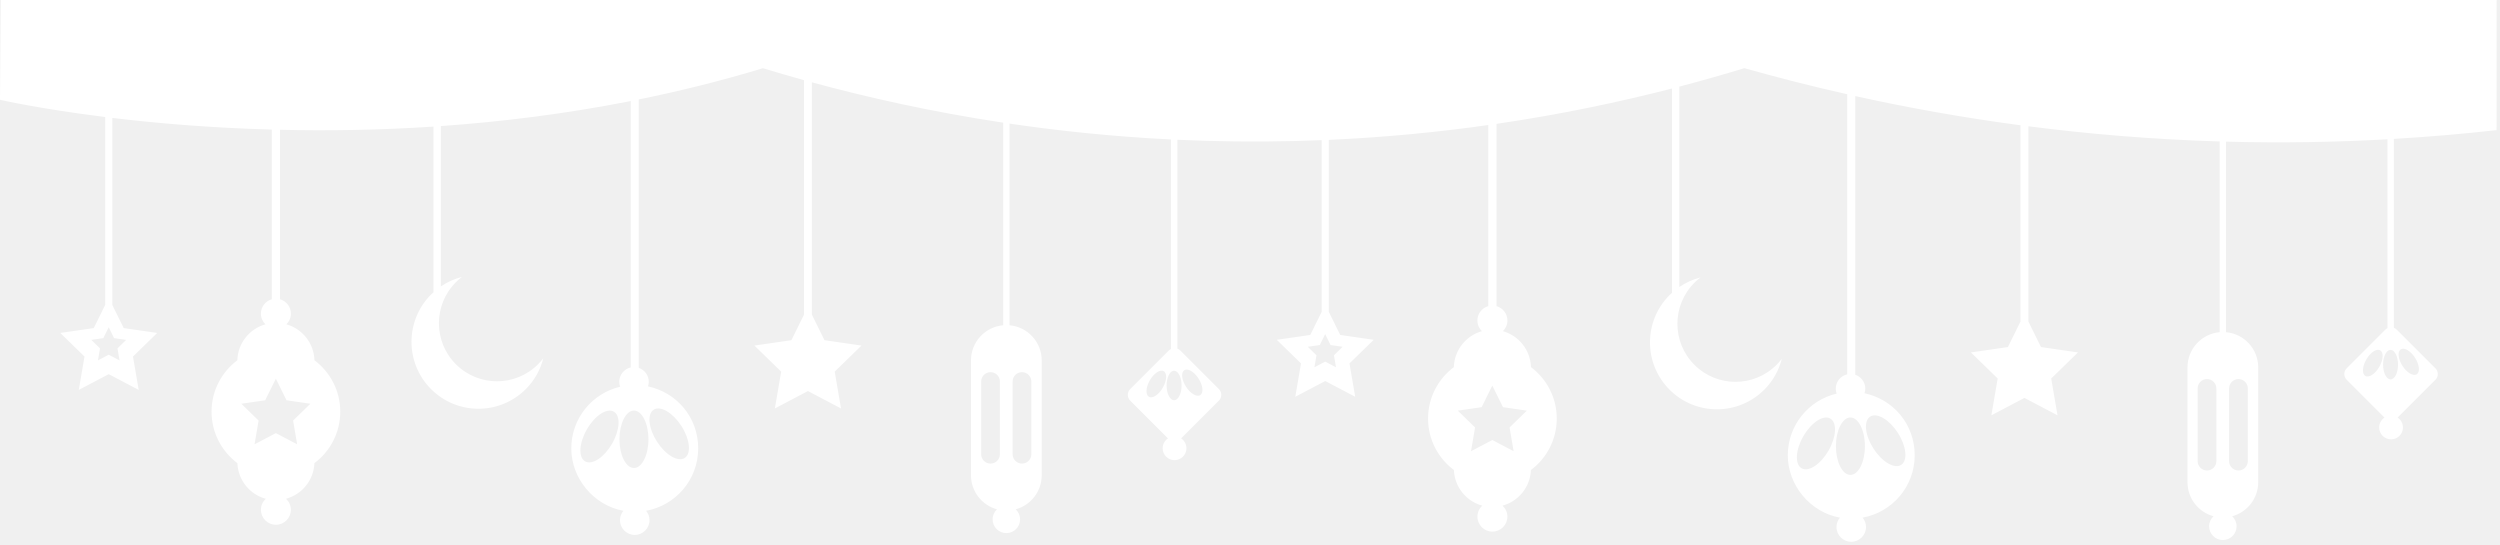
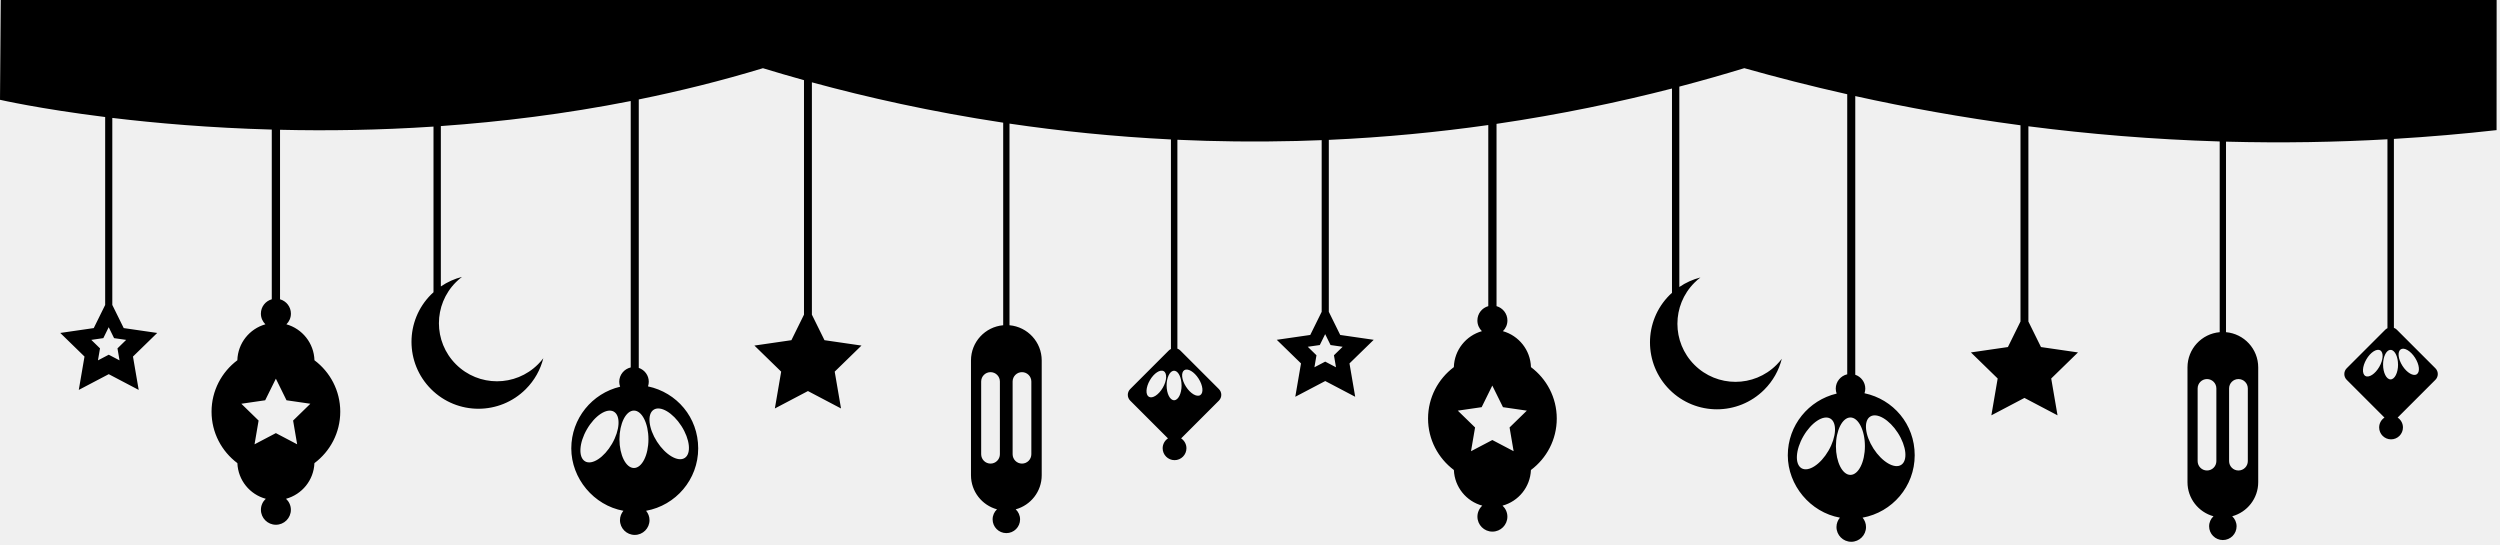
- <svg xmlns="http://www.w3.org/2000/svg" viewBox="0 0 721 157" fill="none" preserveAspectRatio="xMidYMax slice">
-   <g clip-path="url(#clip0_130_345)">
-     <path class="elementor-shape-fill" d="M720.01 37.52C720.01 25.01 720.02 12.51 720.03 0H0.22L0 28.78C0 28.78 11.29 31.38 30.33 33.75V87.95L27.04 94.62L17.38 96.02L24.37 102.83L22.72 112.45L31.36 107.91L40 112.45L38.35 102.83L45.34 96.02L35.68 94.62L32.39 87.95V34.01C44.91 35.51 60.54 36.88 78.38 37.37V86.31C76.57 86.82 75.24 88.47 75.24 90.45C75.24 91.66 75.74 92.75 76.54 93.53C71.97 94.82 68.59 98.95 68.45 103.9C63.94 107.28 61.01 112.66 61.01 118.73C61.01 124.8 63.94 130.18 68.46 133.57C68.66 138.51 72.06 142.61 76.65 143.85C75.79 144.64 75.25 145.76 75.25 147.02C75.25 149.4 77.18 151.34 79.57 151.34C81.96 151.34 83.89 149.41 83.89 147.02C83.89 145.76 83.34 144.64 82.49 143.85C87.08 142.6 90.48 138.5 90.68 133.57C95.2 130.19 98.13 124.81 98.13 118.73C98.13 112.65 95.2 107.28 90.69 103.9C90.54 98.95 87.17 94.82 82.6 93.53C83.4 92.75 83.9 91.66 83.9 90.45C83.9 88.48 82.57 86.83 80.76 86.31V37.43C94.4 37.75 109.29 37.55 125.02 36.51V84.29C124.79 84.5 124.55 84.71 124.33 84.93C116.79 92.47 116.79 104.69 124.33 112.23C131.87 119.77 144.09 119.77 151.63 112.23C154.18 109.68 155.87 106.59 156.69 103.32C156.23 103.93 155.73 104.51 155.17 105.06C148.63 111.6 138.03 111.6 131.49 105.06C124.95 98.52 124.95 87.92 131.49 81.38C132.04 80.83 132.62 80.32 133.23 79.86C131.09 80.4 129.03 81.32 127.14 82.61V36.36C144.57 35.13 163 32.87 181.9 29.14V105.97C180.01 106.4 178.59 108.09 178.59 110.11C178.59 110.61 178.69 111.08 178.85 111.53C170.78 113.43 164.76 120.66 164.76 129.32C164.76 137.98 171.24 145.76 179.79 147.31C179.18 148.05 178.8 148.98 178.8 150.01C178.8 152.36 180.71 154.27 183.06 154.27C185.41 154.27 187.32 152.36 187.32 150.01C187.32 148.98 186.94 148.05 186.33 147.31C194.87 145.77 201.36 138.31 201.36 129.32C201.36 120.33 195.15 113.19 186.88 111.43C187.02 111.01 187.11 110.58 187.11 110.11C187.11 108.24 185.9 106.67 184.22 106.1V28.68C196.02 26.28 208 23.32 220.03 19.67C223.79 20.82 227.74 21.97 231.87 23.12V90.75L228.24 98.11L217.57 99.66L225.29 107.18L223.47 117.8L233.01 112.78L242.55 117.8L240.73 107.18L248.45 99.66L237.78 98.11L234.15 90.75V23.74C250.05 28.07 268.56 32.24 289.32 35.38V93.8C284.11 94.26 280.03 98.62 280.03 103.95V137.06C280.03 141.76 283.21 145.71 287.53 146.89C286.75 147.61 286.27 148.64 286.27 149.79C286.27 151.97 288.04 153.75 290.23 153.75C292.42 153.75 294.19 151.98 294.19 149.79C294.19 148.65 293.7 147.61 292.93 146.89C297.25 145.71 300.43 141.76 300.43 137.06V103.95C300.43 98.63 296.35 94.26 291.14 93.8V35.65C305.62 37.78 321.18 39.4 337.7 40.22V100.65C337.48 100.76 337.26 100.9 337.08 101.08L325.95 112.21C325.03 113.13 325.03 114.62 325.95 115.54L336.84 126.43C335.92 127.04 335.31 128.09 335.31 129.28C335.31 131.17 336.85 132.71 338.74 132.71C340.63 132.71 342.17 131.17 342.17 129.28C342.17 128.09 341.56 127.04 340.64 126.43L351.53 115.54C352.45 114.62 352.45 113.13 351.53 112.21L340.4 101.08C340.15 100.83 339.87 100.66 339.56 100.55V40.31C350.64 40.82 362.14 40.96 374.03 40.66C376.43 40.6 378.81 40.51 381.17 40.42V89.93L377.88 96.6L368.22 98L375.21 104.81L373.56 114.43L382.2 109.89L390.84 114.43L389.19 104.81L396.18 98L386.52 96.6L383.23 89.93V40.34C399.48 39.61 414.84 38.1 429.22 36.06V88.29C427.41 88.8 426.08 90.45 426.08 92.43C426.08 93.64 426.58 94.73 427.38 95.51C422.81 96.8 419.43 100.93 419.29 105.88C414.78 109.26 411.85 114.64 411.85 120.71C411.85 126.78 414.78 132.16 419.3 135.55C419.5 140.49 422.9 144.59 427.49 145.83C426.63 146.62 426.09 147.74 426.09 149C426.09 151.38 428.02 153.32 430.41 153.32C432.8 153.32 434.73 151.39 434.73 149C434.73 147.74 434.18 146.62 433.33 145.83C437.92 144.58 441.32 140.48 441.52 135.55C446.04 132.17 448.97 126.79 448.97 120.71C448.97 114.63 446.04 109.26 441.53 105.88C441.38 100.93 438.01 96.8 433.44 95.51C434.24 94.73 434.74 93.64 434.74 92.43C434.74 90.46 433.41 88.81 431.6 88.29V35.72C450.22 32.99 467.15 29.4 482.2 25.53V84.45C481.97 84.66 481.73 84.87 481.51 85.09C473.97 92.63 473.97 104.85 481.51 112.39C489.05 119.93 501.27 119.93 508.81 112.39C511.36 109.84 513.05 106.75 513.87 103.48C513.41 104.09 512.91 104.67 512.35 105.22C505.81 111.76 495.21 111.76 488.67 105.22C482.13 98.68 482.13 88.08 488.67 81.54C489.22 80.99 489.8 80.48 490.41 80.02C488.27 80.56 486.21 81.48 484.32 82.77V24.98C490.95 23.24 497.2 21.45 503.06 19.66C512.32 22.27 522.23 24.82 532.74 27.18V107.95C530.85 108.38 529.43 110.07 529.43 112.09C529.43 112.59 529.53 113.06 529.69 113.51C521.62 115.41 515.6 122.65 515.6 131.3C515.6 139.95 522.08 147.74 530.63 149.29C530.02 150.03 529.64 150.96 529.64 151.99C529.64 154.34 531.55 156.25 533.9 156.25C536.25 156.25 538.16 154.34 538.16 151.99C538.16 150.96 537.78 150.03 537.17 149.29C545.71 147.75 552.2 140.29 552.2 131.3C552.2 122.31 545.99 115.17 537.72 113.41C537.86 112.99 537.95 112.56 537.95 112.09C537.95 110.22 536.74 108.65 535.06 108.08V27.71C549.81 30.97 565.72 33.87 582.71 36.13V92.73L579.08 100.09L568.41 101.64L576.13 109.16L574.31 119.78L583.85 114.76L593.39 119.78L591.57 109.16L599.29 101.64L588.62 100.09L584.99 92.73V36.42C602.32 38.65 620.75 40.21 640.16 40.8V95.8C634.95 96.26 630.87 100.62 630.87 105.95V139.06C630.87 143.76 634.05 147.71 638.37 148.89C637.59 149.61 637.11 150.64 637.11 151.79C637.11 153.97 638.88 155.75 641.07 155.75C643.26 155.75 645.03 153.98 645.03 151.79C645.03 150.65 644.54 149.61 643.77 148.89C648.09 147.71 651.27 143.76 651.27 139.06V105.95C651.27 100.63 647.19 96.26 641.98 95.8V40.85C658.32 41.29 673.87 40.99 688.54 40.17V94.65C688.32 94.76 688.1 94.9 687.92 95.08L676.79 106.21C675.87 107.13 675.87 108.62 676.79 109.54L687.68 120.43C686.76 121.04 686.15 122.09 686.15 123.28C686.15 125.17 687.69 126.71 689.58 126.71C691.47 126.71 693.01 125.17 693.01 123.28C693.01 122.09 692.4 121.04 691.48 120.43L702.37 109.54C703.29 108.62 703.29 107.13 702.37 106.21L691.24 95.08C690.99 94.83 690.71 94.66 690.4 94.55V40.06C700.75 39.45 710.65 38.58 720.08 37.52H720.01ZM36.39 98.02L33.88 100.47L34.47 103.93L31.36 102.3L28.25 103.93L28.84 100.47L26.33 98.02L29.8 97.52L31.35 94.37L32.9 97.52L36.37 98.02H36.39ZM85.71 128.14L79.56 124.91L73.41 128.14L74.58 121.29L69.6 116.44L76.48 115.44L79.56 109.21L82.63 115.44L89.51 116.44L84.53 121.29L85.7 128.14H85.71ZM176.51 127.98C174.22 131.94 170.75 134.21 168.75 133.06C166.75 131.9 166.98 127.76 169.27 123.8C171.56 119.84 175.03 117.57 177.03 118.72C179.03 119.88 178.8 124.02 176.51 127.98ZM188.53 118.16C190.47 116.91 194.05 119.02 196.52 122.86C198.99 126.71 199.42 130.84 197.47 132.08C195.53 133.33 191.95 131.22 189.48 127.38C187.01 123.54 186.58 119.4 188.53 118.16ZM182.83 134.97C180.52 134.97 178.65 131.26 178.65 126.69C178.65 122.12 180.52 118.41 182.83 118.41C185.14 118.41 187.01 122.12 187.01 126.69C187.01 131.26 185.14 134.97 182.83 134.97ZM288.37 131C288.37 132.49 287.16 133.7 285.67 133.7C284.18 133.7 282.97 132.49 282.97 131V110.03C282.97 108.54 284.18 107.33 285.67 107.33C287.16 107.33 288.37 108.54 288.37 110.03V131ZM292.04 110.03C292.04 108.54 293.25 107.33 294.74 107.33C296.23 107.33 297.44 108.54 297.44 110.03V131C297.44 132.49 296.23 133.7 294.74 133.7C293.25 133.7 292.04 132.49 292.04 131V110.03ZM335.35 111.82C334.17 113.86 332.38 115.03 331.35 114.44C330.32 113.84 330.44 111.71 331.62 109.67C332.8 107.63 334.59 106.46 335.62 107.05C336.65 107.65 336.53 109.78 335.35 111.82ZM341.55 106.76C342.55 106.12 344.4 107.2 345.67 109.19C346.94 111.18 347.16 113.3 346.16 113.95C345.16 114.59 343.31 113.51 342.04 111.52C340.77 109.54 340.55 107.41 341.55 106.76ZM340.77 111.16C340.77 113.52 339.8 115.43 338.61 115.43C337.42 115.43 336.45 113.52 336.45 111.16C336.45 108.95 337.3 107.15 338.39 106.94H338.82C339.91 107.16 340.76 108.95 340.76 111.16H340.77ZM387.22 100.01L384.71 102.46L385.3 105.92L382.19 104.29L379.08 105.92L379.67 102.46L377.16 100.01L380.63 99.51L382.18 96.36L383.73 99.51L387.2 100.01H387.22ZM436.54 130.13L430.39 126.9L424.24 130.13L425.41 123.28L420.43 118.43L427.31 117.43L430.38 111.2L433.46 117.43L440.34 118.43L435.36 123.28L436.53 130.13H436.54ZM527.34 129.97C525.05 133.93 521.58 136.2 519.58 135.05C517.58 133.89 517.81 129.75 520.1 125.79C522.39 121.83 525.86 119.56 527.86 120.71C529.86 121.87 529.63 126.01 527.34 129.97ZM539.36 120.15C541.3 118.9 544.88 121.01 547.35 124.85C549.82 128.7 550.25 132.83 548.3 134.07C546.36 135.32 542.78 133.21 540.31 129.37C537.84 125.52 537.41 121.39 539.36 120.15ZM533.66 136.96C531.35 136.96 529.48 133.25 529.48 128.68C529.48 124.11 531.35 120.4 533.66 120.4C535.97 120.4 537.84 124.11 537.84 128.68C537.84 133.25 535.97 136.96 533.66 136.96ZM639.2 132.99C639.2 134.48 637.99 135.69 636.5 135.69C635.01 135.69 633.8 134.48 633.8 132.99V112.02C633.8 110.53 635.01 109.32 636.5 109.32C637.99 109.32 639.2 110.53 639.2 112.02V132.99ZM642.87 112.02C642.87 110.53 644.08 109.32 645.57 109.32C647.06 109.32 648.27 110.53 648.27 112.02V132.99C648.27 134.48 647.06 135.69 645.57 135.69C644.08 135.69 642.87 134.48 642.87 132.99V112.02ZM686.18 105.81C685 107.85 683.21 109.02 682.18 108.43C681.15 107.83 681.27 105.7 682.45 103.66C683.63 101.62 685.42 100.45 686.45 101.04C687.48 101.64 687.36 103.77 686.18 105.81ZM692.38 100.75C693.38 100.11 695.23 101.19 696.5 103.18C697.77 105.17 697.99 107.29 696.99 107.94C695.99 108.58 694.14 107.5 692.87 105.51C691.6 103.53 691.38 101.4 692.38 100.75ZM691.6 105.15C691.6 107.51 690.63 109.42 689.44 109.42C688.25 109.42 687.28 107.51 687.28 105.15C687.28 102.94 688.13 101.14 689.22 100.92H689.65C690.74 101.14 691.59 102.93 691.59 105.15H691.6Z" fill="white" />
-   </g>
-   <defs>
-     <clipPath id="clip0_130_345">
-       <rect width="720.03" height="156.25" fill="white" />
-     </clipPath>
-   </defs>
+ <svg xmlns="http://www.w3.org/2000/svg" viewBox="0 0 721 157" preserveAspectRatio="xMidYMax slice">
+   <path class="elementor-shape-fill" d="M720.01 37.52C720.01 25.01 720.02 12.51 720.03 0H0.22L0 28.78C0 28.78 11.29 31.38 30.33 33.75V87.95L27.04 94.62L17.38 96.02L24.37 102.83L22.72 112.45L31.36 107.91L40 112.45L38.35 102.83L45.34 96.02L35.68 94.62L32.39 87.95V34.01C44.91 35.51 60.54 36.88 78.38 37.37V86.31C76.57 86.82 75.24 88.47 75.24 90.45C75.24 91.66 75.74 92.75 76.54 93.53C71.97 94.82 68.59 98.95 68.45 103.9C63.94 107.28 61.01 112.66 61.01 118.73C61.01 124.8 63.94 130.18 68.46 133.57C68.66 138.51 72.06 142.61 76.65 143.85C75.79 144.64 75.25 145.76 75.25 147.02C75.25 149.4 77.18 151.34 79.57 151.34C81.96 151.34 83.89 149.41 83.89 147.02C83.89 145.76 83.34 144.64 82.49 143.85C87.08 142.6 90.48 138.5 90.68 133.57C95.2 130.19 98.13 124.81 98.13 118.73C98.13 112.65 95.2 107.28 90.69 103.9C90.54 98.95 87.17 94.82 82.6 93.53C83.4 92.75 83.9 91.66 83.9 90.45C83.9 88.48 82.57 86.83 80.76 86.31V37.43C94.4 37.75 109.29 37.55 125.02 36.51V84.29C124.79 84.5 124.55 84.71 124.33 84.93C116.79 92.47 116.79 104.69 124.33 112.23C131.87 119.77 144.09 119.77 151.63 112.23C154.18 109.68 155.87 106.59 156.69 103.32C156.23 103.93 155.73 104.51 155.17 105.06C148.63 111.6 138.03 111.6 131.49 105.06C124.95 98.52 124.95 87.92 131.49 81.38C132.04 80.83 132.62 80.32 133.23 79.86C131.09 80.4 129.03 81.32 127.14 82.61V36.36C144.57 35.13 163 32.87 181.9 29.14V105.97C180.01 106.4 178.59 108.09 178.59 110.11C178.59 110.61 178.69 111.08 178.85 111.53C170.78 113.43 164.76 120.66 164.76 129.32C164.76 137.98 171.24 145.76 179.79 147.31C179.18 148.05 178.8 148.98 178.8 150.01C178.8 152.36 180.71 154.27 183.06 154.27C185.41 154.27 187.32 152.36 187.32 150.01C187.32 148.98 186.94 148.05 186.33 147.31C194.87 145.77 201.36 138.31 201.36 129.32C201.36 120.33 195.15 113.19 186.88 111.43C187.02 111.01 187.11 110.58 187.11 110.11C187.11 108.24 185.9 106.67 184.22 106.1V28.68C196.02 26.28 208 23.32 220.03 19.67C223.79 20.82 227.74 21.97 231.87 23.12V90.75L228.24 98.11L217.57 99.66L225.29 107.18L223.47 117.8L233.01 112.78L242.55 117.8L240.73 107.18L248.45 99.66L237.78 98.11L234.15 90.75V23.74C250.05 28.07 268.56 32.24 289.32 35.38V93.8C284.11 94.26 280.03 98.62 280.03 103.95V137.06C280.03 141.76 283.21 145.71 287.53 146.89C286.75 147.61 286.27 148.64 286.27 149.79C286.27 151.97 288.04 153.75 290.23 153.75C292.42 153.75 294.19 151.98 294.19 149.79C294.19 148.65 293.7 147.61 292.93 146.89C297.25 145.71 300.43 141.76 300.43 137.06V103.95C300.43 98.63 296.35 94.26 291.14 93.8V35.65C305.62 37.78 321.18 39.4 337.7 40.22V100.65C337.48 100.76 337.26 100.9 337.08 101.08L325.95 112.21C325.03 113.13 325.03 114.62 325.95 115.54L336.84 126.43C335.92 127.04 335.31 128.09 335.31 129.28C335.31 131.17 336.85 132.71 338.74 132.71C340.63 132.71 342.17 131.17 342.17 129.28C342.17 128.09 341.56 127.04 340.64 126.43L351.53 115.54C352.45 114.62 352.45 113.13 351.53 112.21L340.4 101.08C340.15 100.83 339.87 100.66 339.56 100.55V40.31C350.64 40.82 362.14 40.96 374.03 40.66C376.43 40.6 378.81 40.51 381.17 40.42V89.93L377.88 96.6L368.22 98L375.21 104.81L373.56 114.43L382.2 109.89L390.84 114.43L389.19 104.81L396.18 98L386.52 96.6L383.23 89.93V40.34C399.48 39.61 414.84 38.1 429.22 36.06V88.29C427.41 88.8 426.08 90.45 426.08 92.43C426.08 93.64 426.58 94.73 427.38 95.51C422.81 96.8 419.43 100.93 419.29 105.88C414.78 109.26 411.85 114.64 411.85 120.71C411.85 126.78 414.78 132.16 419.3 135.55C419.5 140.49 422.9 144.59 427.49 145.83C426.63 146.62 426.09 147.74 426.09 149C426.09 151.38 428.02 153.32 430.41 153.32C432.8 153.32 434.73 151.39 434.73 149C434.73 147.74 434.18 146.62 433.33 145.83C437.92 144.58 441.32 140.48 441.52 135.55C446.04 132.17 448.97 126.79 448.97 120.71C448.97 114.63 446.04 109.26 441.53 105.88C441.38 100.93 438.01 96.8 433.44 95.51C434.24 94.73 434.74 93.64 434.74 92.43C434.74 90.46 433.41 88.81 431.6 88.29V35.72C450.22 32.99 467.15 29.4 482.2 25.53V84.45C481.97 84.66 481.73 84.87 481.51 85.09C473.97 92.63 473.97 104.85 481.51 112.39C489.05 119.93 501.27 119.93 508.81 112.39C511.36 109.84 513.05 106.75 513.87 103.48C513.41 104.09 512.91 104.67 512.35 105.22C505.81 111.76 495.21 111.76 488.67 105.22C482.13 98.68 482.13 88.08 488.67 81.54C489.22 80.99 489.8 80.48 490.41 80.02C488.27 80.56 486.21 81.48 484.32 82.77V24.98C490.95 23.24 497.2 21.45 503.06 19.66C512.32 22.27 522.23 24.82 532.74 27.18V107.95C530.85 108.38 529.43 110.07 529.43 112.09C529.43 112.59 529.53 113.06 529.69 113.51C521.62 115.41 515.6 122.65 515.6 131.3C515.6 139.95 522.08 147.74 530.63 149.29C530.02 150.03 529.64 150.96 529.64 151.99C529.64 154.34 531.55 156.25 533.9 156.25C536.25 156.25 538.16 154.34 538.16 151.99C538.16 150.96 537.78 150.03 537.17 149.29C545.71 147.75 552.2 140.29 552.2 131.3C552.2 122.31 545.99 115.17 537.72 113.41C537.86 112.99 537.95 112.56 537.95 112.09C537.95 110.22 536.74 108.65 535.06 108.08V27.71C549.81 30.97 565.72 33.87 582.71 36.13V92.73L579.08 100.09L568.41 101.64L576.13 109.16L574.31 119.78L583.85 114.76L593.39 119.78L591.57 109.16L599.29 101.64L588.62 100.09L584.99 92.73V36.42C602.32 38.65 620.75 40.21 640.16 40.8V95.8C634.95 96.26 630.87 100.62 630.87 105.95V139.06C630.87 143.76 634.05 147.71 638.37 148.89C637.59 149.61 637.11 150.64 637.11 151.79C637.11 153.97 638.88 155.75 641.07 155.75C643.26 155.75 645.03 153.98 645.03 151.79C645.03 150.65 644.54 149.61 643.77 148.89C648.09 147.71 651.27 143.76 651.27 139.06V105.95C651.27 100.63 647.19 96.26 641.98 95.8V40.85C658.32 41.29 673.87 40.99 688.54 40.17V94.65C688.32 94.76 688.1 94.9 687.92 95.08L676.79 106.21C675.87 107.13 675.87 108.62 676.79 109.54L687.68 120.43C686.76 121.04 686.15 122.09 686.15 123.28C686.15 125.17 687.69 126.71 689.58 126.71C691.47 126.71 693.01 125.17 693.01 123.28C693.01 122.09 692.4 121.04 691.48 120.43L702.37 109.54C703.29 108.62 703.29 107.13 702.37 106.21L691.24 95.08C690.99 94.83 690.71 94.66 690.4 94.55V40.06C700.75 39.45 710.65 38.58 720.08 37.52H720.01ZM36.39 98.02L33.88 100.47L34.47 103.93L31.36 102.3L28.25 103.93L28.84 100.47L26.33 98.02L29.8 97.52L31.35 94.37L32.9 97.52L36.37 98.02H36.39ZM85.71 128.14L79.56 124.91L73.41 128.14L74.58 121.29L69.6 116.44L76.48 115.44L79.56 109.21L82.63 115.44L89.51 116.44L84.53 121.29L85.7 128.14H85.71ZM176.51 127.98C174.22 131.94 170.75 134.21 168.75 133.06C166.75 131.9 166.98 127.76 169.27 123.8C171.56 119.84 175.03 117.57 177.03 118.72C179.03 119.88 178.8 124.02 176.51 127.98ZM188.53 118.16C190.47 116.91 194.05 119.02 196.52 122.86C198.99 126.71 199.42 130.84 197.47 132.08C195.53 133.33 191.95 131.22 189.48 127.38C187.01 123.54 186.58 119.4 188.53 118.16ZM182.83 134.97C180.52 134.97 178.65 131.26 178.65 126.69C178.65 122.12 180.52 118.41 182.83 118.41C185.14 118.41 187.01 122.12 187.01 126.69C187.01 131.26 185.14 134.97 182.83 134.97ZM288.37 131C288.37 132.49 287.16 133.7 285.67 133.7C284.18 133.7 282.97 132.49 282.97 131V110.03C282.97 108.54 284.18 107.33 285.67 107.33C287.16 107.33 288.37 108.54 288.37 110.03V131ZM292.04 110.03C292.04 108.54 293.25 107.33 294.74 107.33C296.23 107.33 297.44 108.54 297.44 110.03V131C297.44 132.49 296.23 133.7 294.74 133.7C293.25 133.7 292.04 132.49 292.04 131V110.03ZM335.35 111.82C334.17 113.86 332.38 115.03 331.35 114.44C330.32 113.84 330.44 111.71 331.62 109.67C332.8 107.63 334.59 106.46 335.62 107.05C336.65 107.65 336.53 109.78 335.35 111.82ZM341.55 106.76C342.55 106.12 344.4 107.2 345.67 109.19C346.94 111.18 347.16 113.3 346.16 113.95C345.16 114.59 343.31 113.51 342.04 111.52C340.77 109.54 340.55 107.41 341.55 106.76ZM340.77 111.16C340.77 113.52 339.8 115.43 338.61 115.43C337.42 115.43 336.45 113.52 336.45 111.16C336.45 108.95 337.3 107.15 338.39 106.94H338.82C339.91 107.16 340.76 108.95 340.76 111.16H340.77ZM387.22 100.01L384.71 102.46L385.3 105.92L382.19 104.29L379.08 105.92L379.67 102.46L377.16 100.01L380.63 99.51L382.18 96.36L383.73 99.51L387.2 100.01H387.22ZM436.54 130.13L430.39 126.9L424.24 130.13L425.41 123.28L420.43 118.43L427.31 117.43L430.38 111.2L433.46 117.43L440.34 118.43L435.36 123.28L436.53 130.13H436.54ZM527.34 129.97C525.05 133.93 521.58 136.2 519.58 135.05C517.58 133.89 517.81 129.75 520.1 125.79C522.39 121.83 525.86 119.56 527.86 120.71C529.86 121.87 529.63 126.01 527.34 129.97ZM539.36 120.15C541.3 118.9 544.88 121.01 547.35 124.85C549.82 128.7 550.25 132.83 548.3 134.07C546.36 135.32 542.78 133.21 540.31 129.37C537.84 125.52 537.41 121.39 539.36 120.15ZM533.66 136.96C531.35 136.96 529.48 133.25 529.48 128.68C529.48 124.11 531.35 120.4 533.66 120.4C535.97 120.4 537.84 124.11 537.84 128.68C537.84 133.25 535.97 136.96 533.66 136.96ZM639.2 132.99C639.2 134.48 637.99 135.69 636.5 135.69C635.01 135.69 633.8 134.48 633.8 132.99V112.02C633.8 110.53 635.01 109.32 636.5 109.32C637.99 109.32 639.2 110.53 639.2 112.02V132.99ZM642.87 112.02C642.87 110.53 644.08 109.32 645.57 109.32C647.06 109.32 648.27 110.53 648.27 112.02V132.99C648.27 134.48 647.06 135.69 645.57 135.69C644.08 135.69 642.87 134.48 642.87 132.99V112.02ZM686.18 105.81C685 107.85 683.21 109.02 682.18 108.43C681.15 107.83 681.27 105.7 682.45 103.66C683.63 101.62 685.42 100.45 686.45 101.04C687.48 101.64 687.36 103.77 686.18 105.81ZM692.38 100.75C693.38 100.11 695.23 101.19 696.5 103.18C697.77 105.17 697.99 107.29 696.99 107.94C695.99 108.58 694.14 107.5 692.87 105.51C691.6 103.53 691.38 101.4 692.38 100.75ZM691.6 105.15C691.6 107.51 690.63 109.42 689.44 109.42C688.25 109.42 687.28 107.51 687.28 105.15C687.28 102.94 688.13 101.14 689.22 100.92H689.65C690.74 101.14 691.59 102.93 691.59 105.15H691.6Z" />
</svg>
